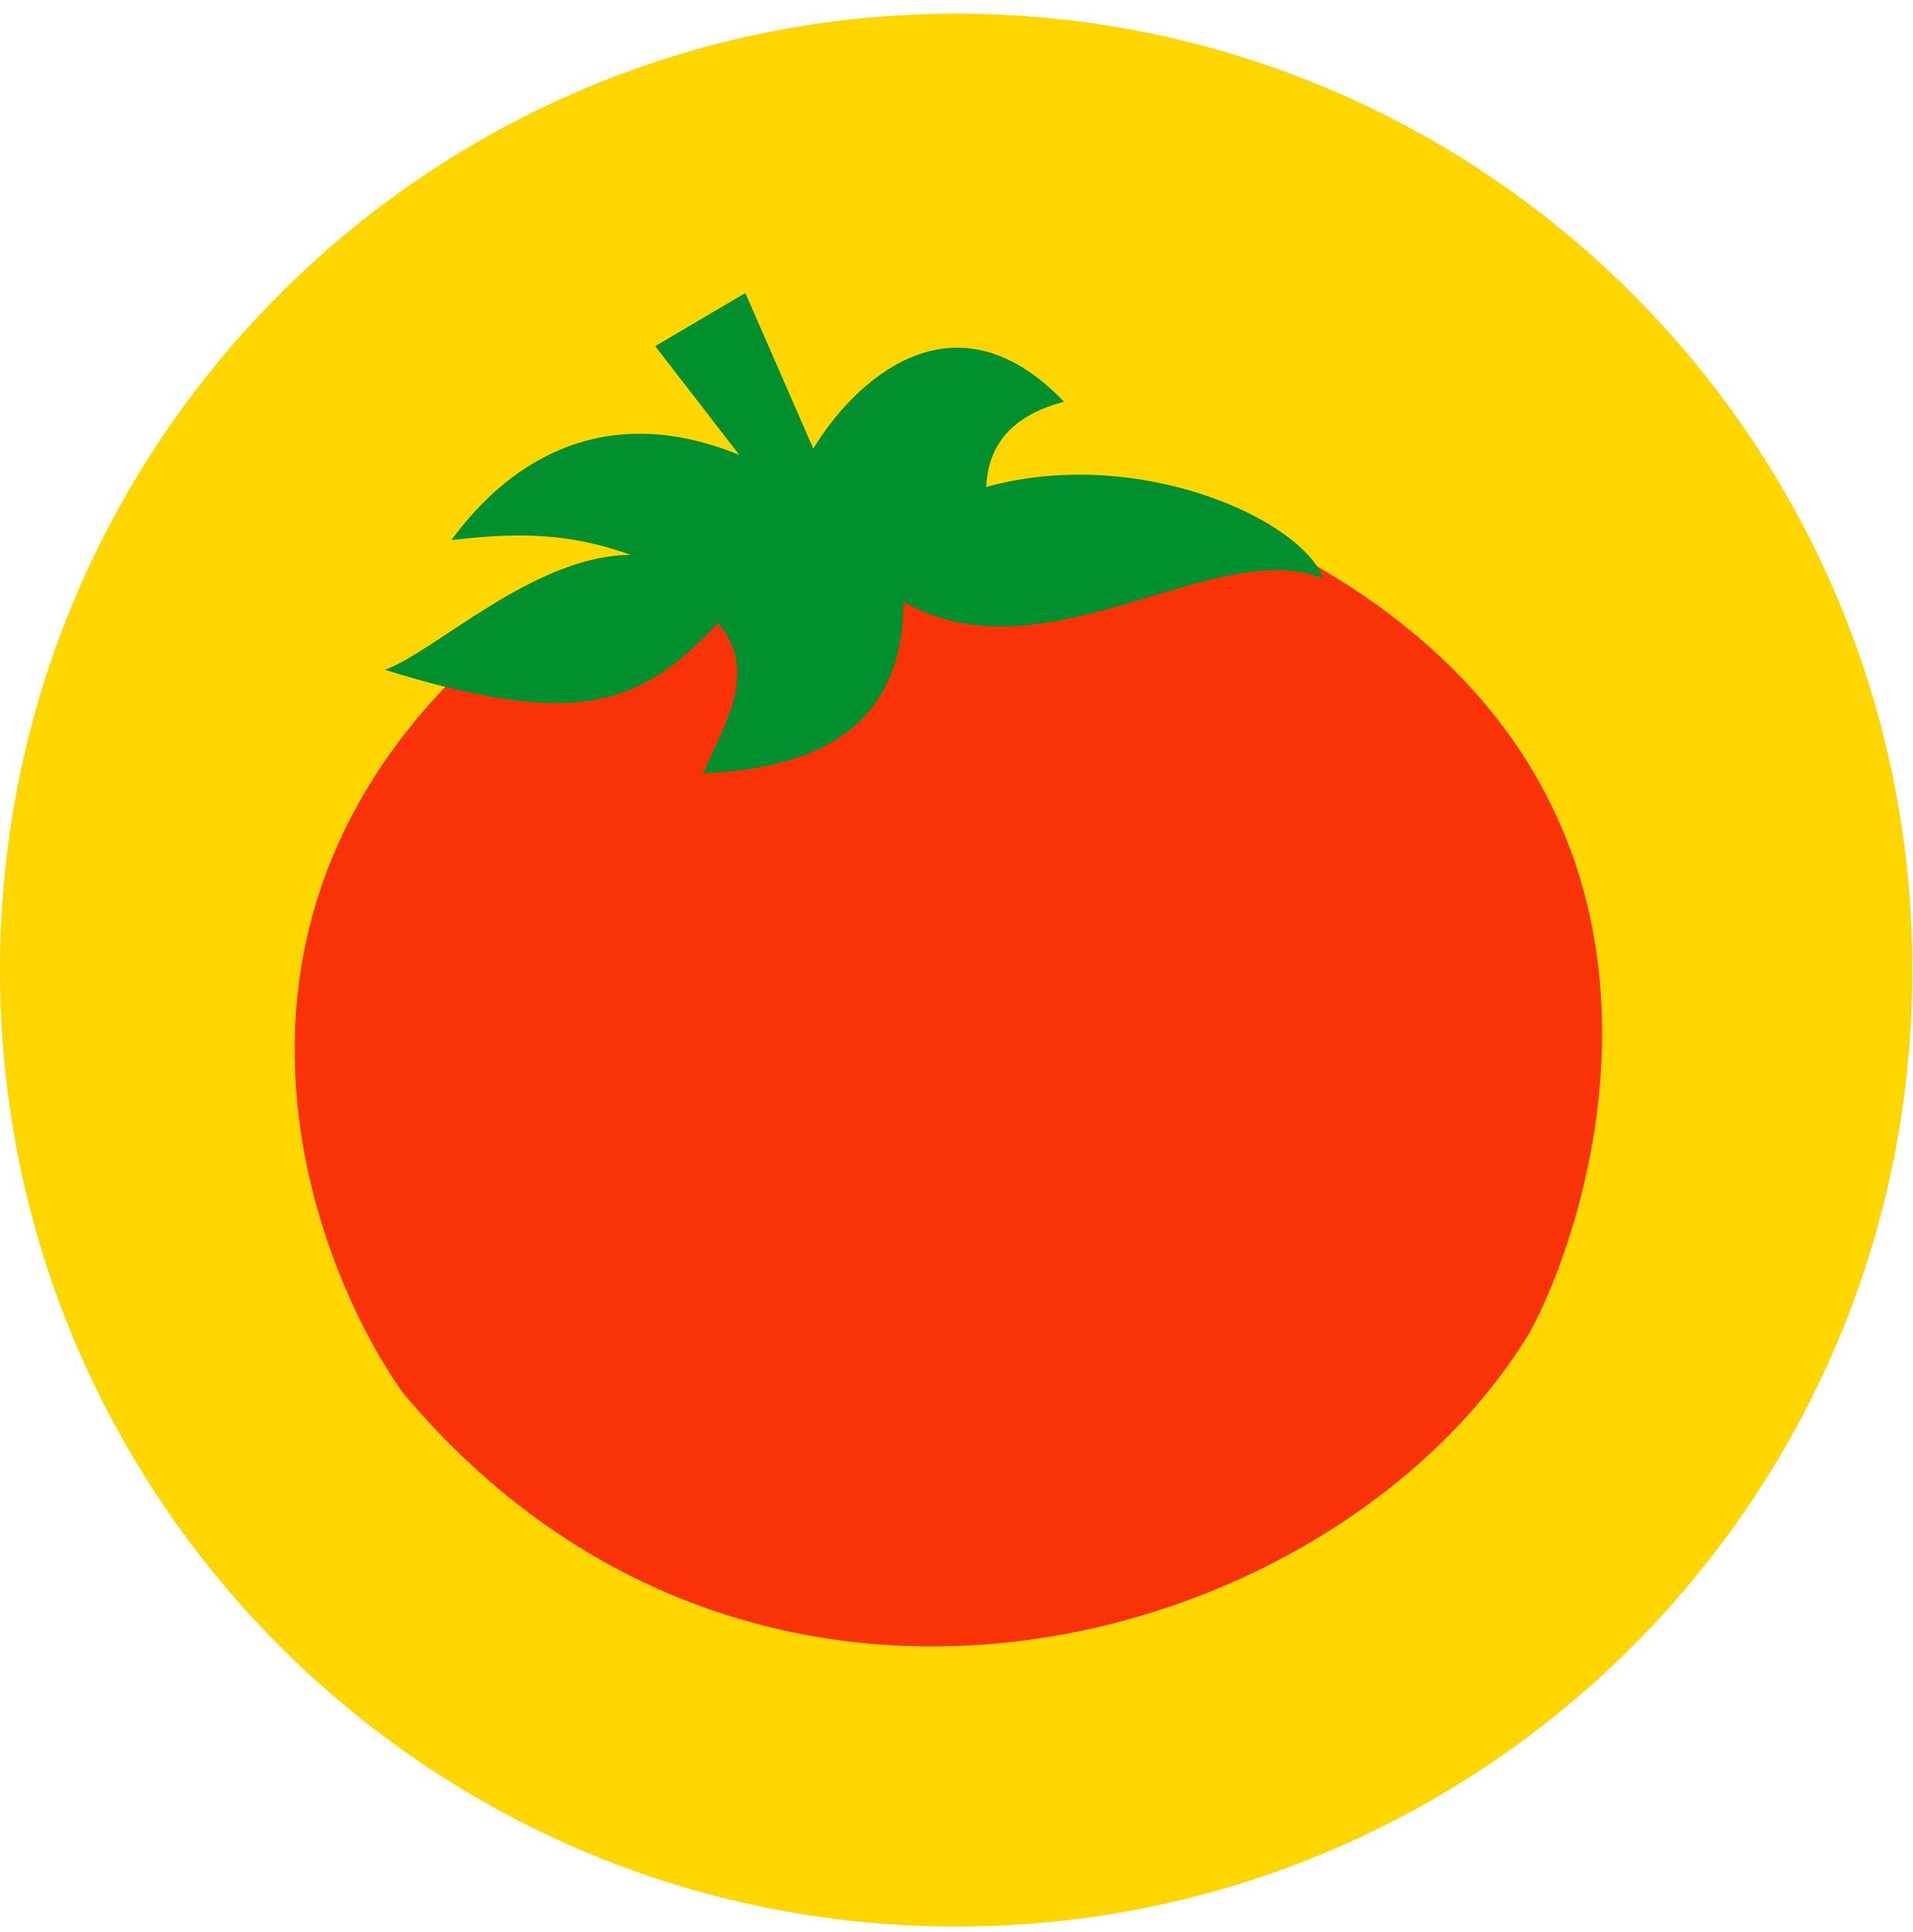
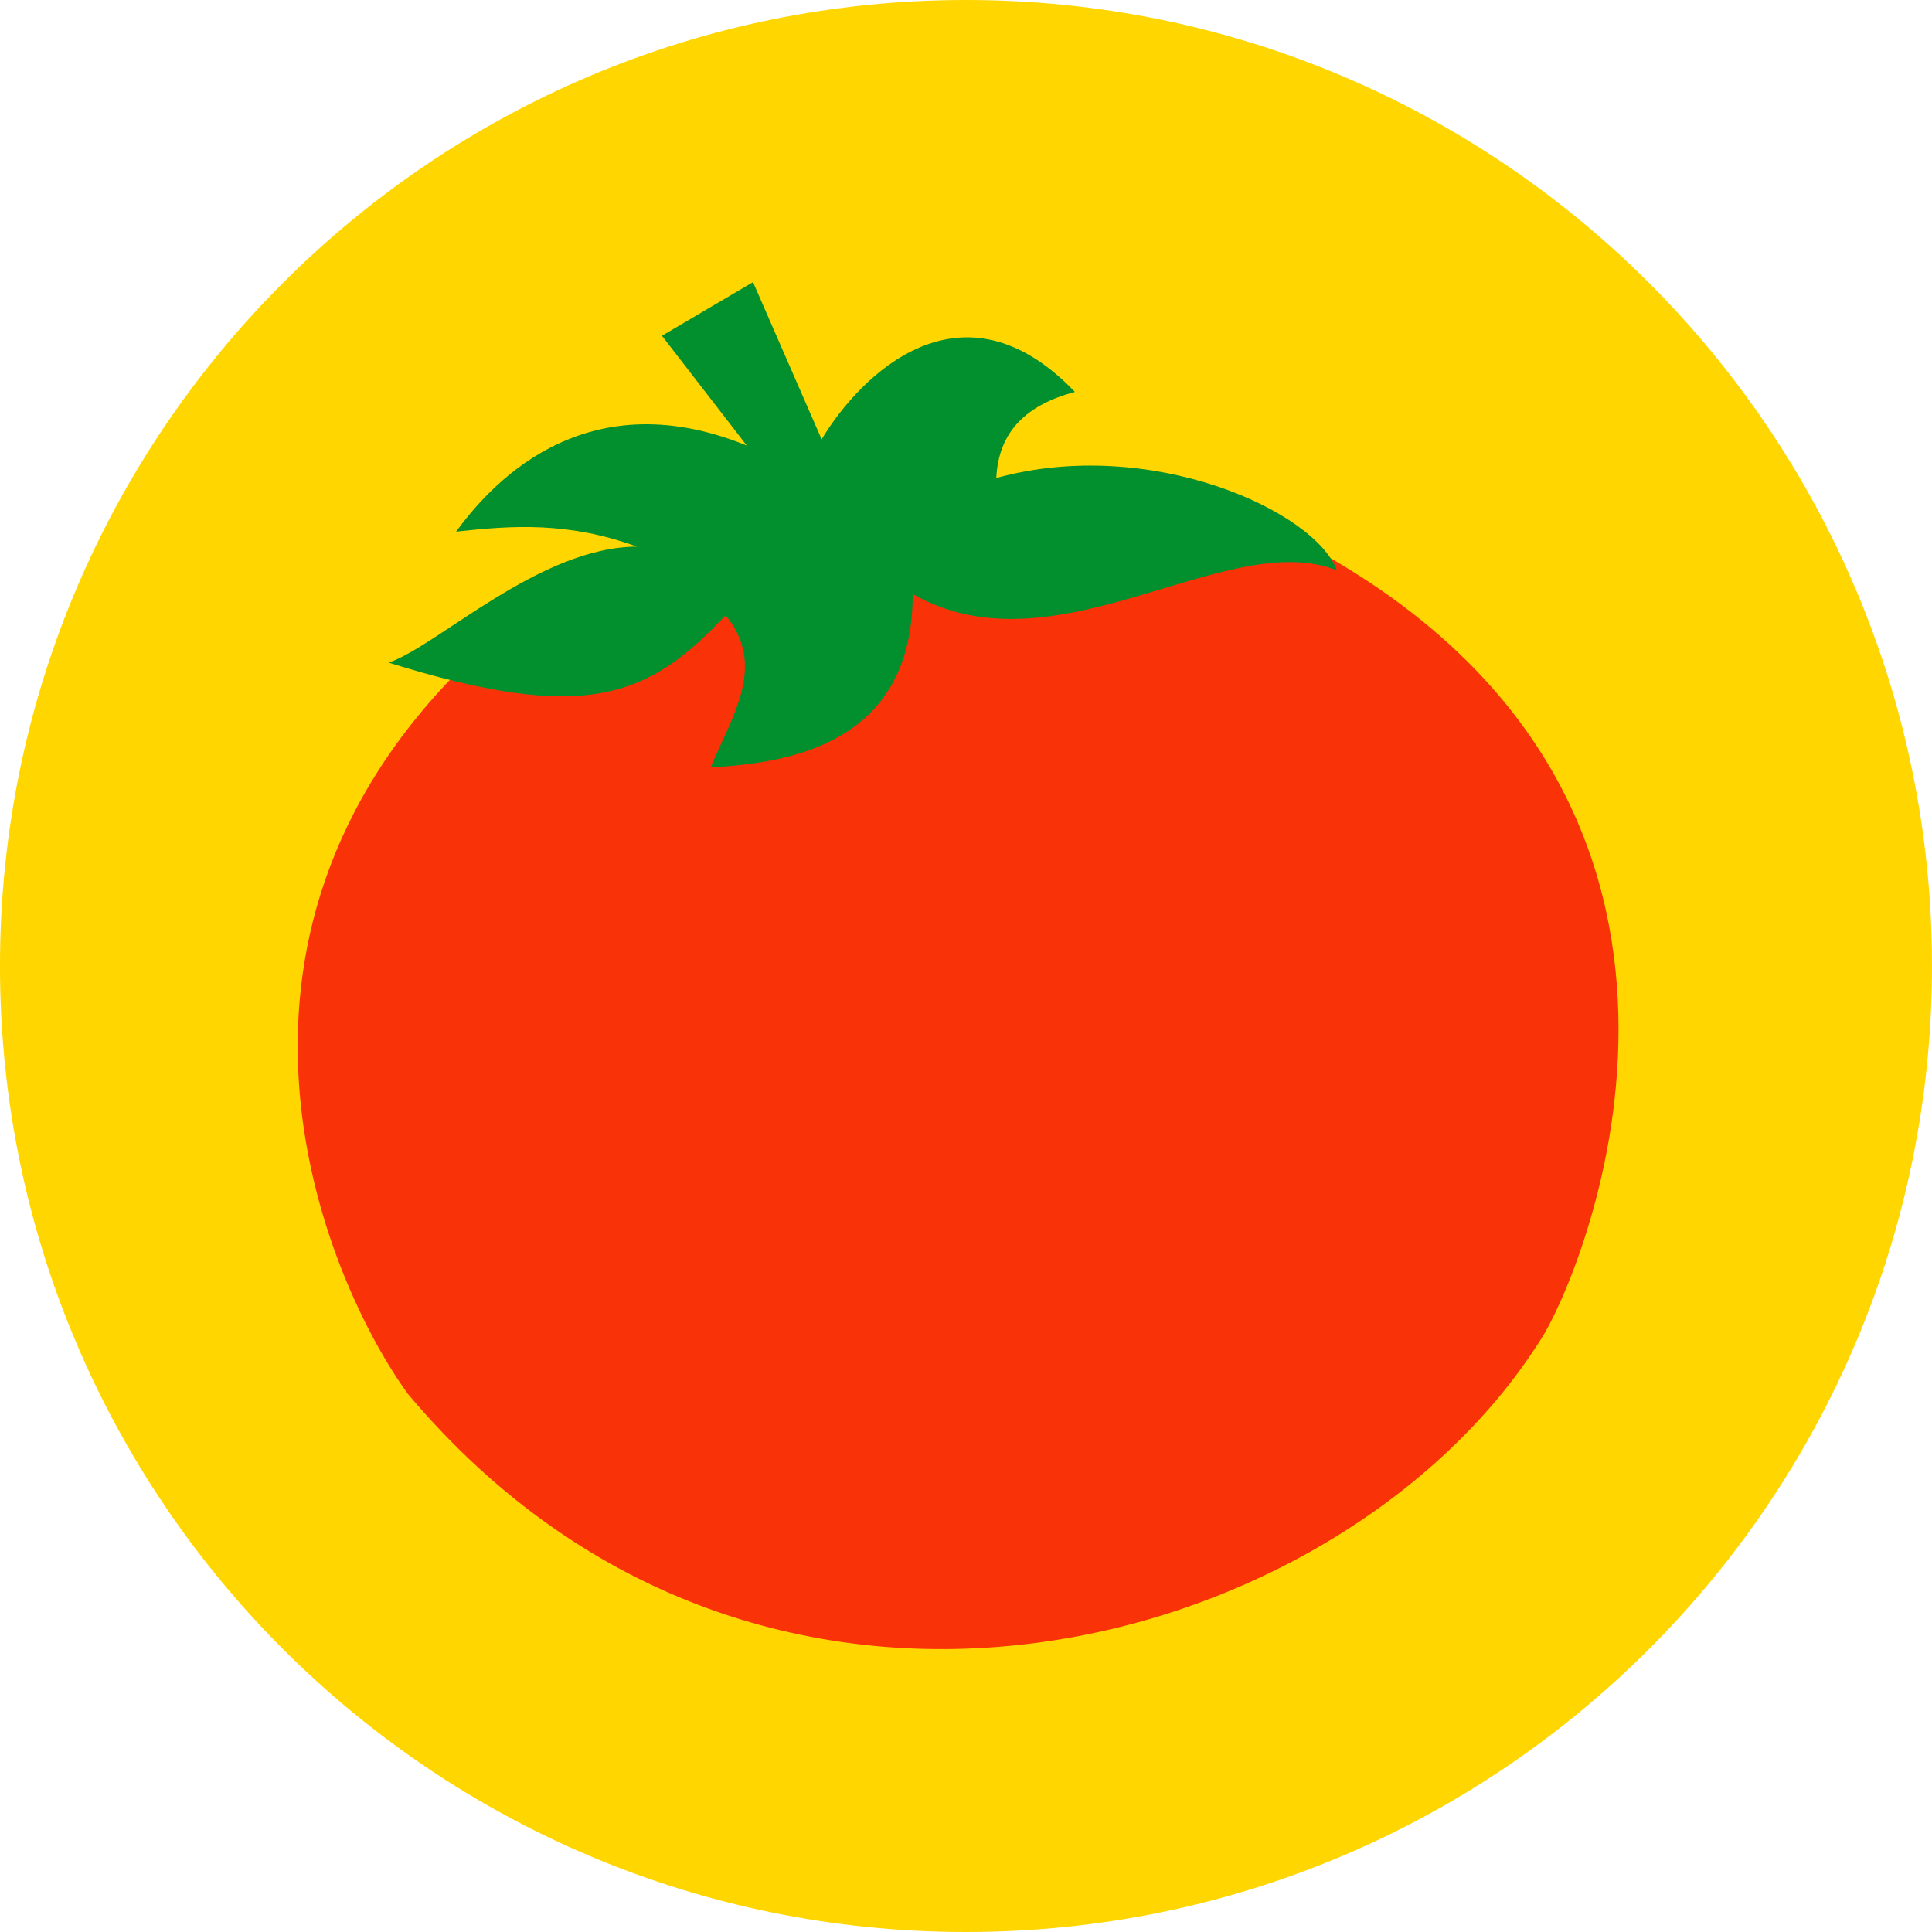
- <svg xmlns="http://www.w3.org/2000/svg" width="100%" height="100%" viewBox="0 0 100 101" version="1.1" xml:space="preserve" style="fill-rule:evenodd;clip-rule:evenodd;stroke-linejoin:round;stroke-miterlimit:2;">
-   <g transform="matrix(1,0,0,1,-554,-1)">
-     <g id="rotten-tomatoes" transform="matrix(1.28205,0,0,1.2987,-21.641,-146.337)">
+ <svg xmlns="http://www.w3.org/2000/svg" width="100%" height="100%" viewBox="0 0 100 100" version="1.1" xml:space="preserve" style="fill-rule:evenodd;clip-rule:evenodd;stroke-linejoin:round;stroke-miterlimit:2;">
+   <g transform="matrix(1,0,0,1,-554,0)">
+     <g id="rotten-tomatoes" transform="matrix(1.28205,0,0,1.2987,-21.641,-148.052)">
      <rect x="449" y="114" width="78" height="77" style="fill:none;" />
      <clipPath id="_clip1">
        <rect x="449" y="114" width="78" height="77" />
      </clipPath>
      <g clip-path="url(#_clip1)">
        <g transform="matrix(0.78,0,0,0.77,105.02,113.23)">
          <circle cx="491" cy="51" r="50" style="fill:rgb(255,214,0);" />
        </g>
        <g id="Rotten_Tomatoes" transform="matrix(0.410018,0,0,0.404761,488,152.5)">
          <g transform="matrix(1,0,0,1,-69.375,-70.625)">
            <g id="layer1">
              <path id="path3412" d="M20.154,40.829C-7.995,68.451 6.497,101.84 14.42,112.76C49.674,154.714 107.212,138.099 126.31,106.853C131.071,98.65 148.864,53.386 102.334,28.844L20.154,40.829Z" style="fill:rgb(249,50,8);fill-rule:nonzero;" />
              <path id="path3471" d="M39.613,39.265L44.391,30.404L72.797,25.366L83.916,34.574L39.613,39.265Z" style="fill:rgb(249,50,8);fill-rule:nonzero;" />
            </g>
            <g id="layer2">
              <path id="path3437" d="M39.436,8.57L48.404,3.287L55.161,18.766C58.954,12.443 68.951,2.45 80.1,14.098C75.372,15.361 72.584,17.953 72.36,22.574C87.505,18.405 103.703,25.787 105.899,31.665C94.948,27.351 78.204,42.042 64.128,34C64.137,49.045 51.511,50.635 44.226,51.076C46.303,46.079 49.817,41.082 45.7,36.088C38.082,44.259 31.826,46.756 12.53,40.756C17.406,39.077 27.373,29.366 36.978,29.331C30.203,26.864 24.688,27.244 19.164,27.856C22.081,23.895 31.313,12.659 47.789,19.38L39.436,8.57Z" style="fill:rgb(2,144,46);fill-rule:nonzero;" />
            </g>
          </g>
        </g>
      </g>
    </g>
  </g>
</svg>
